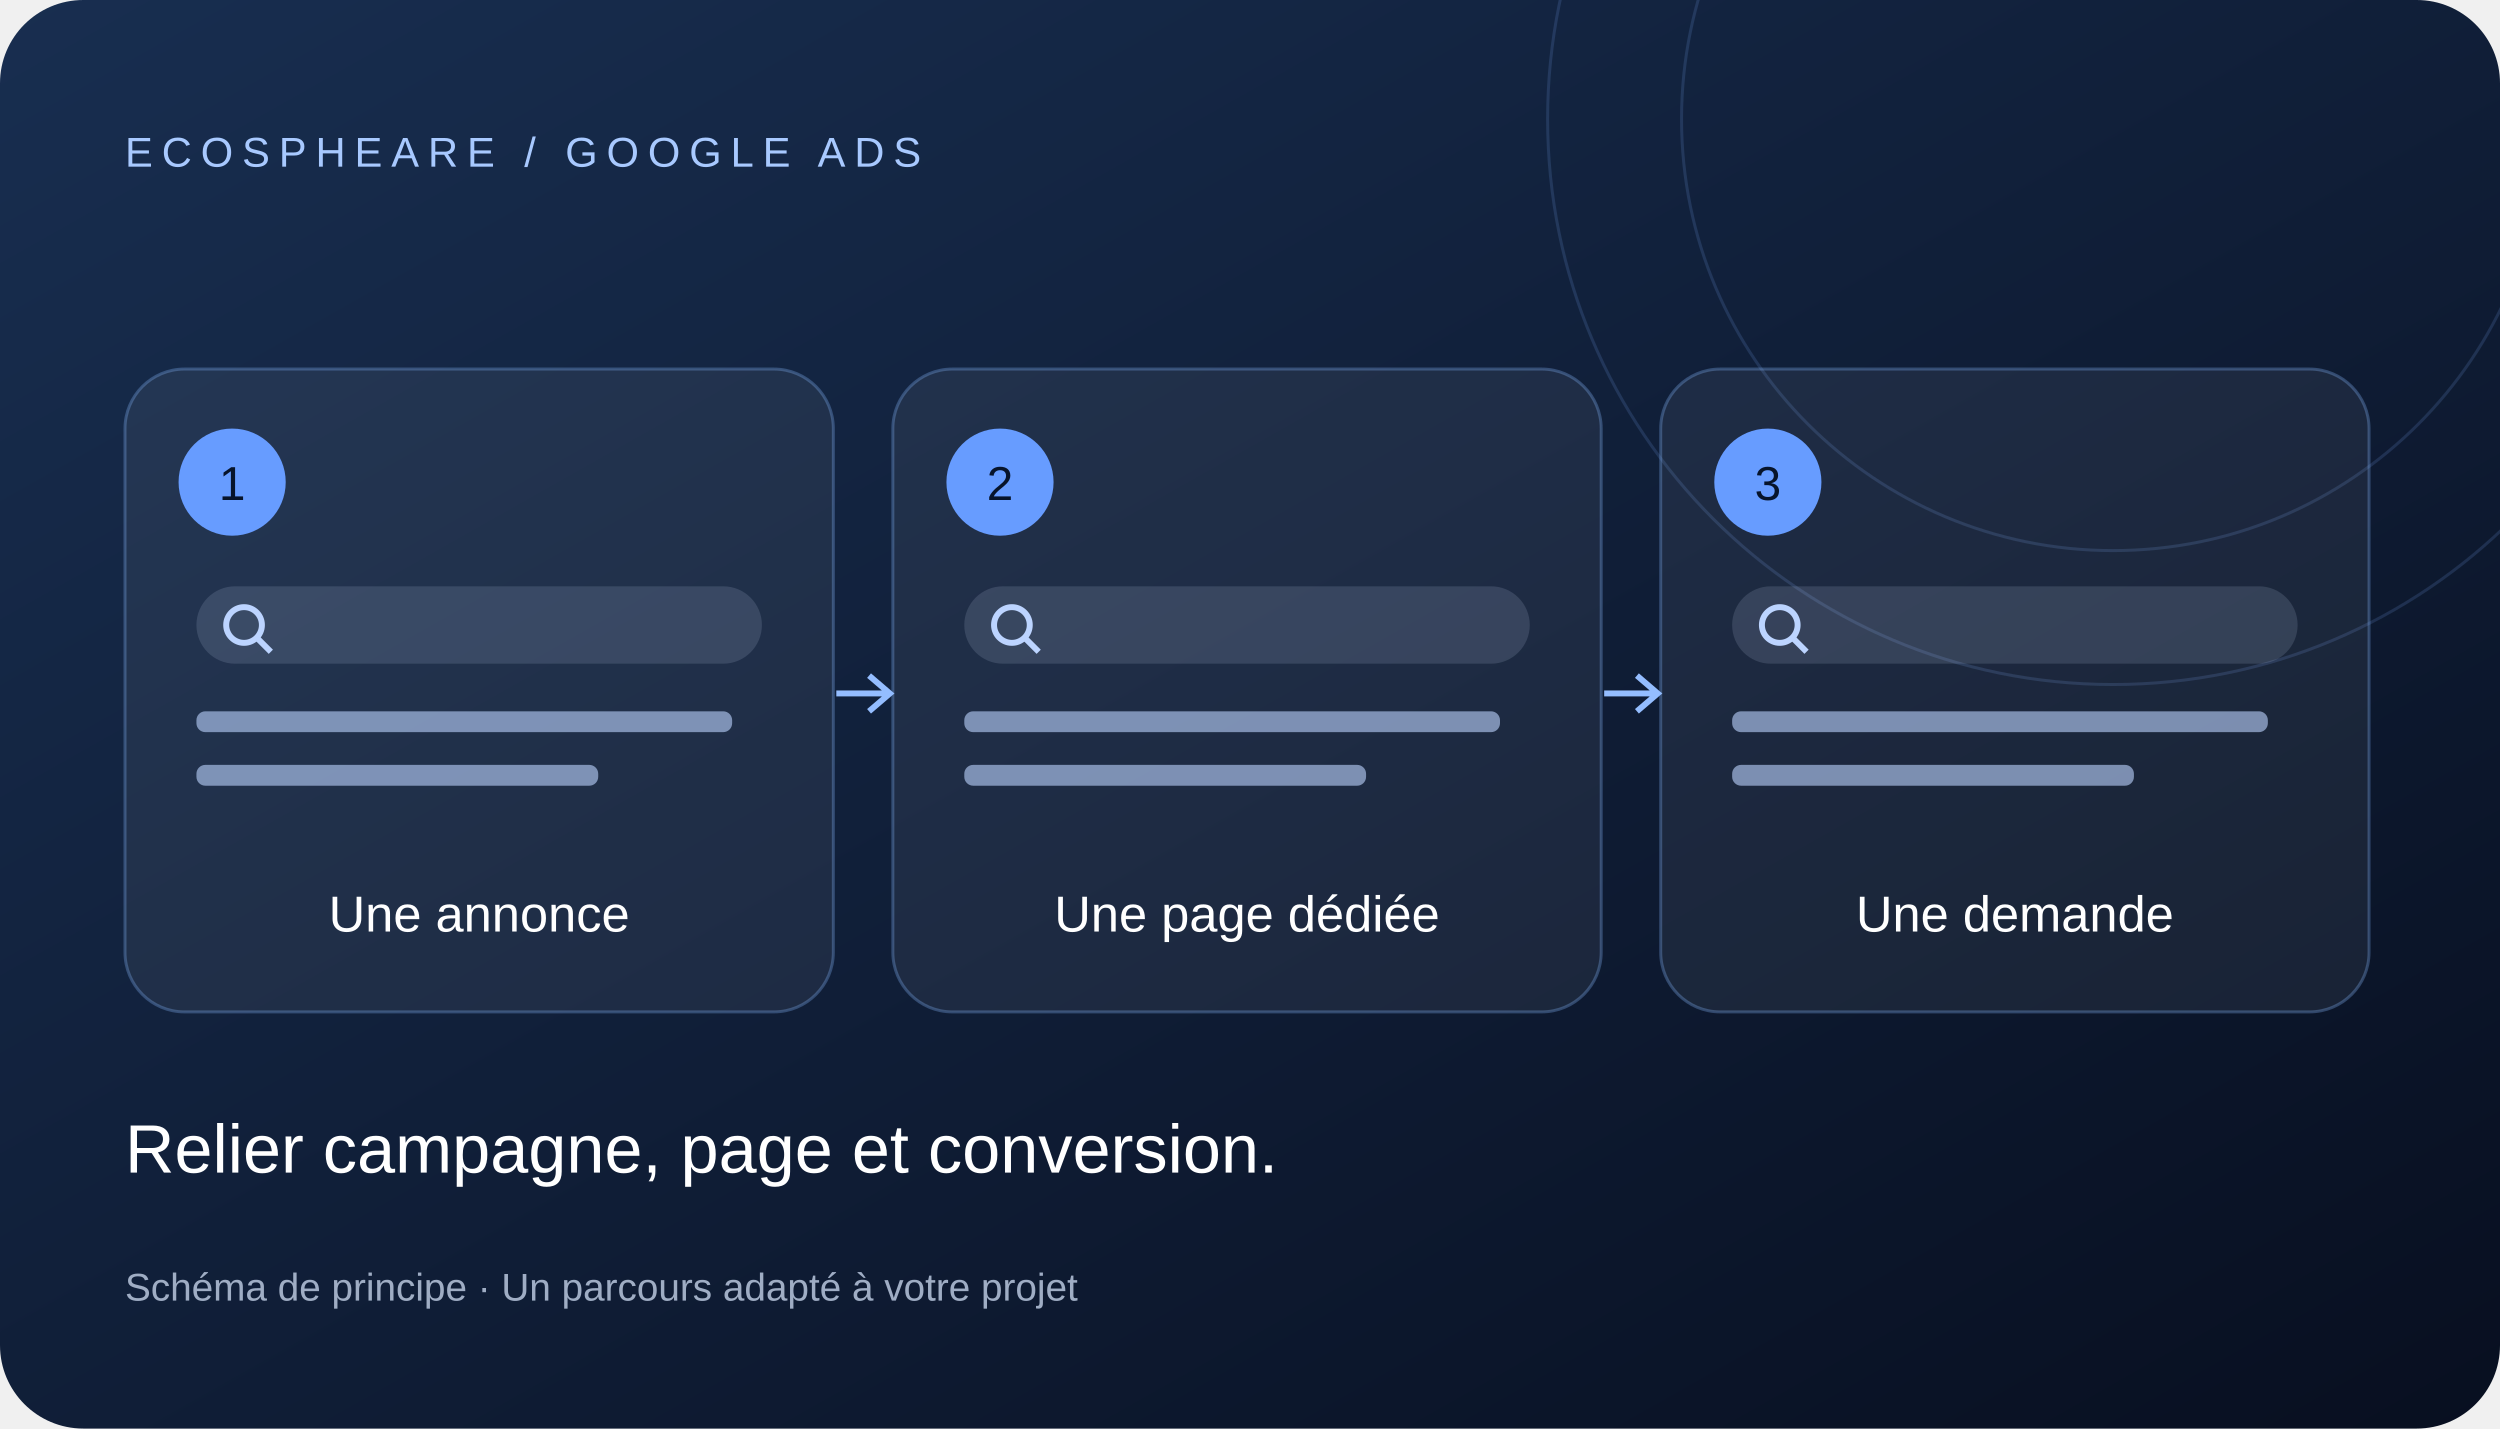
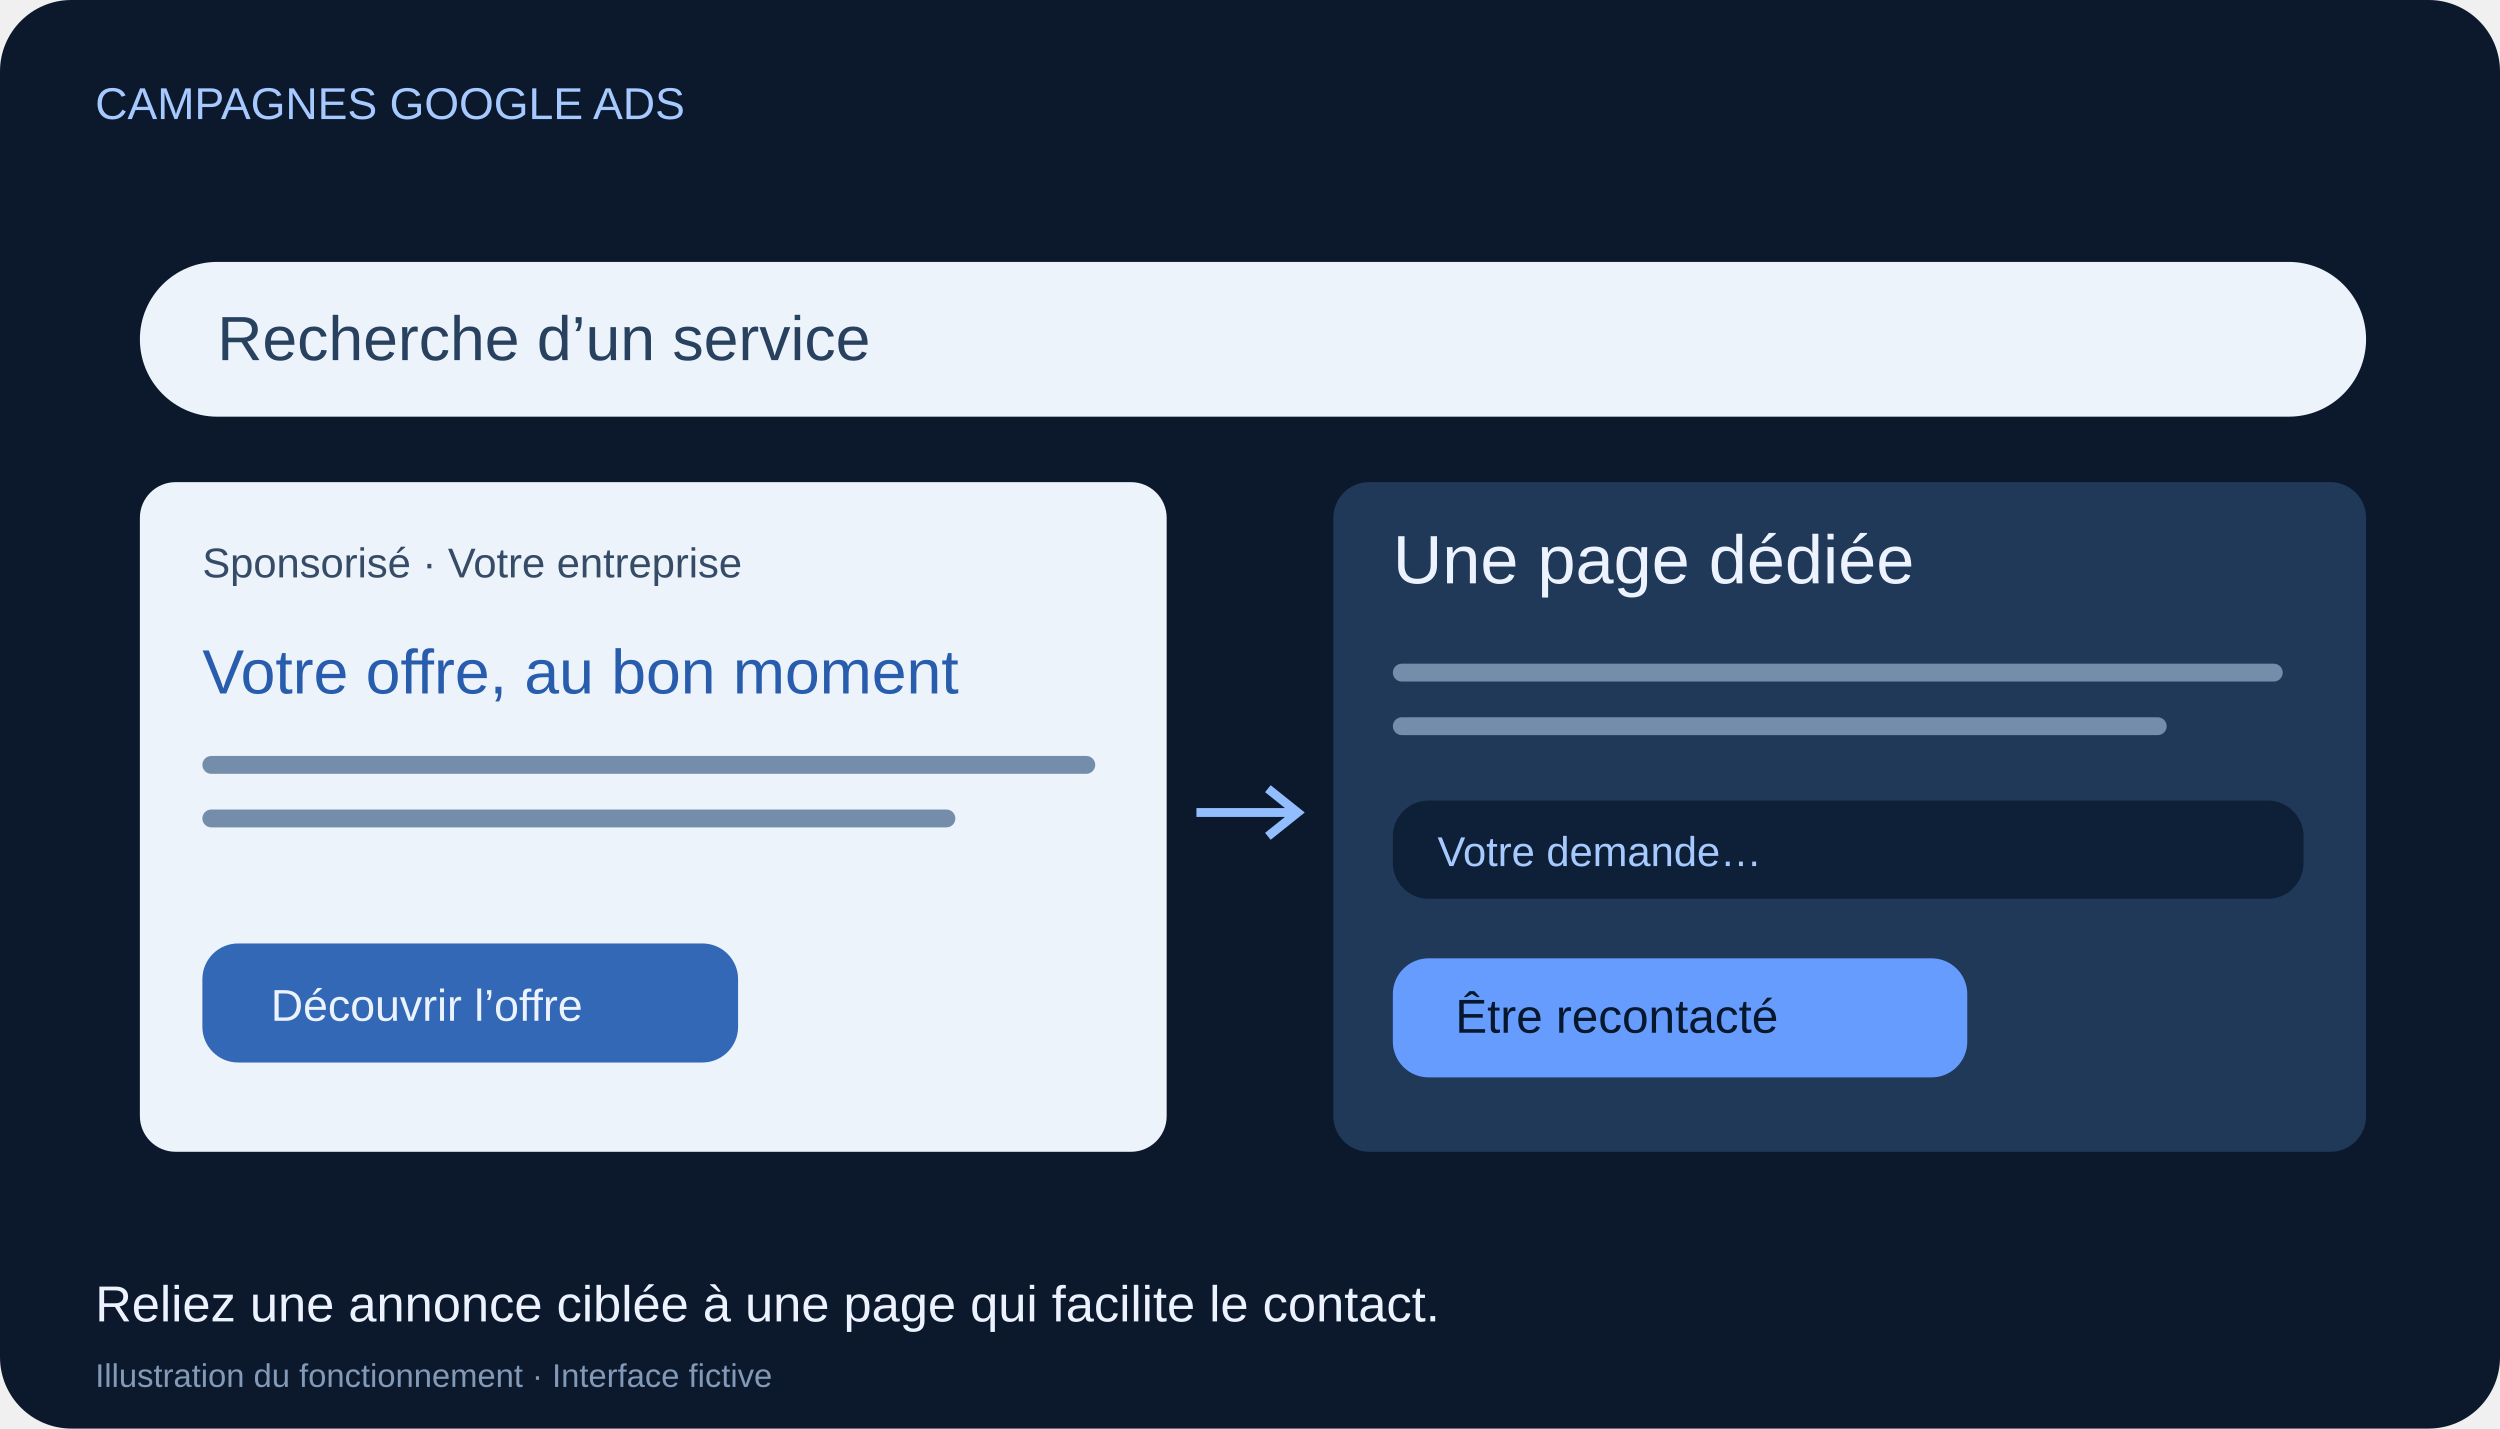
<svg xmlns="http://www.w3.org/2000/svg" width="840" height="480" viewBox="0 0 840 480">
-   <defs>
-     <linearGradient id="bg" x2="1" y2="1">
-       <stop stop-color="#182e50" />
-       <stop offset="1" stop-color="#080f20" />
-     </linearGradient>
-   </defs>
-   <rect width="840" height="480" rx="28" fill="url(#bg)" />
-   <circle cx="710" cy="40" r="190" fill="none" stroke="#7dafff" opacity=".16" />
-   <circle cx="710" cy="40" r="145" fill="none" stroke="#7dafff" opacity=".16" />
+   <rect width="840" height="480" rx="24" fill="#0c192d" />
  <g font-family="Arial,sans-serif">
-     <text x="42" y="56" fill="#a8c9ff" font-size="14" letter-spacing="3">ECOSPHEARE / GOOGLE ADS</text>
-     <rect x="42" y="124" width="238" height="216" rx="20" fill="#ffffff" fill-opacity=".06" stroke="#86b7ff" stroke-opacity=".3" />
-     <circle cx="78" cy="162" r="18" fill="#679cff" />
-     <text x="78" y="168" fill="#07142b" text-anchor="middle" font-size="16">1</text>
-     <rect x="66" y="197" width="190" height="26" rx="13" fill="#cfdeff" fill-opacity=".14" />
-     <circle cx="82" cy="210" r="6" fill="none" stroke="#bcd4ff" stroke-width="2" />
-     <path d="M86 214l5 5" stroke="#bcd4ff" stroke-width="2" />
-     <rect x="66" y="239" width="180" height="7" rx="3" fill="#bcd4ff" opacity=".6" />
-     <rect x="66" y="257" width="135" height="7" rx="3" fill="#bcd4ff" opacity=".6" />
-     <text x="161" y="313" text-anchor="middle" fill="#fff" font-size="17">Une annonce</text>
-     <path d="M281 233h18m-7-6 7 6-7 6" fill="none" stroke="#94bdff" stroke-width="2" />
-     <rect x="300" y="124" width="238" height="216" rx="20" fill="#ffffff" fill-opacity=".06" stroke="#86b7ff" stroke-opacity=".3" />
-     <circle cx="336" cy="162" r="18" fill="#679cff" />
-     <text x="336" y="168" fill="#07142b" text-anchor="middle" font-size="16">2</text>
-     <rect x="324" y="197" width="190" height="26" rx="13" fill="#cfdeff" fill-opacity=".14" />
-     <circle cx="340" cy="210" r="6" fill="none" stroke="#bcd4ff" stroke-width="2" />
-     <path d="M344 214l5 5" stroke="#bcd4ff" stroke-width="2" />
-     <rect x="324" y="239" width="180" height="7" rx="3" fill="#bcd4ff" opacity=".6" />
-     <rect x="324" y="257" width="135" height="7" rx="3" fill="#bcd4ff" opacity=".6" />
-     <text x="419" y="313" text-anchor="middle" fill="#fff" font-size="17">Une page dédiée</text>
-     <path d="M539 233h18m-7-6 7 6-7 6" fill="none" stroke="#94bdff" stroke-width="2" />
-     <rect x="558" y="124" width="238" height="216" rx="20" fill="#ffffff" fill-opacity=".06" stroke="#86b7ff" stroke-opacity=".3" />
-     <circle cx="594" cy="162" r="18" fill="#679cff" />
-     <text x="594" y="168" fill="#07142b" text-anchor="middle" font-size="16">3</text>
-     <rect x="582" y="197" width="190" height="26" rx="13" fill="#cfdeff" fill-opacity=".14" />
-     <circle cx="598" cy="210" r="6" fill="none" stroke="#bcd4ff" stroke-width="2" />
-     <path d="M602 214l5 5" stroke="#bcd4ff" stroke-width="2" />
-     <rect x="582" y="239" width="180" height="7" rx="3" fill="#bcd4ff" opacity=".6" />
-     <rect x="582" y="257" width="135" height="7" rx="3" fill="#bcd4ff" opacity=".6" />
-     <text x="677" y="313" text-anchor="middle" fill="#fff" font-size="17">Une demande</text>
-     <text x="42" y="394" fill="#fff" font-size="23">Relier campagne, page et conversion.</text>
-     <text x="42" y="437" fill="#9fadc4" font-size="13">Schéma de principe · Un parcours adapté à votre projet</text>
+     <text x="32" y="40" fill="#a6caff" font-size="15">CAMPAGNES GOOGLE ADS</text>
+     <rect x="47" y="88" width="748" height="52" rx="26" fill="#edf3fb" />
+     <text x="73" y="121" fill="#28415f" font-size="21">Recherche d’un service</text>
+     <rect x="47" y="162" width="345" height="225" rx="12" fill="#edf3fb" />
+     <text x="68" y="194" fill="#354b66" font-size="14">Sponsorisé · Votre entreprise</text>
+     <text x="68" y="233" fill="#285cad" font-size="21">Votre offre, au bon moment</text>
+     <rect x="68" y="254" width="300" height="6" rx="3" fill="#738daa" />
+     <rect x="68" y="272" width="253" height="6" rx="3" fill="#738daa" />
+     <rect x="68" y="317" width="180" height="40" rx="12" fill="#3268b6" />
+     <text x="91" y="343" fill="#ecf3ff" font-size="15">Découvrir l’offre</text>
+     <path d="M402 273h34m-10-8 10 8-10 8" stroke="#92bdff" stroke-width="3" fill="none" />
+     <rect x="448" y="162" width="347" height="225" rx="12" fill="#203959" />
+     <text x="468" y="196" fill="#ecf3ff" font-size="23">Une page dédiée</text>
+     <rect x="468" y="223" width="299" height="6" rx="3" fill="#738daa" />
+     <rect x="468" y="241" width="260" height="6" rx="3" fill="#738daa" />
+     <rect x="468" y="269" width="306" height="33" rx="12" fill="#0d2038" />
+     <text x="483" y="291" fill="#a6caff" font-size="14">Votre demande…</text>
+     <rect x="468" y="322" width="193" height="40" rx="12" fill="#679cff" />
+     <text x="489" y="347" fill="#07182d" font-size="16">Être recontacté</text>
+     <text x="32" y="444" fill="#ecf3ff" font-size="17">Reliez une annonce ciblée à une page qui facilite le contact.</text>
+     <text x="32" y="466" fill="#829ab7" font-size="11">Illustration du fonctionnement · Interface fictive</text>
  </g>
</svg>
